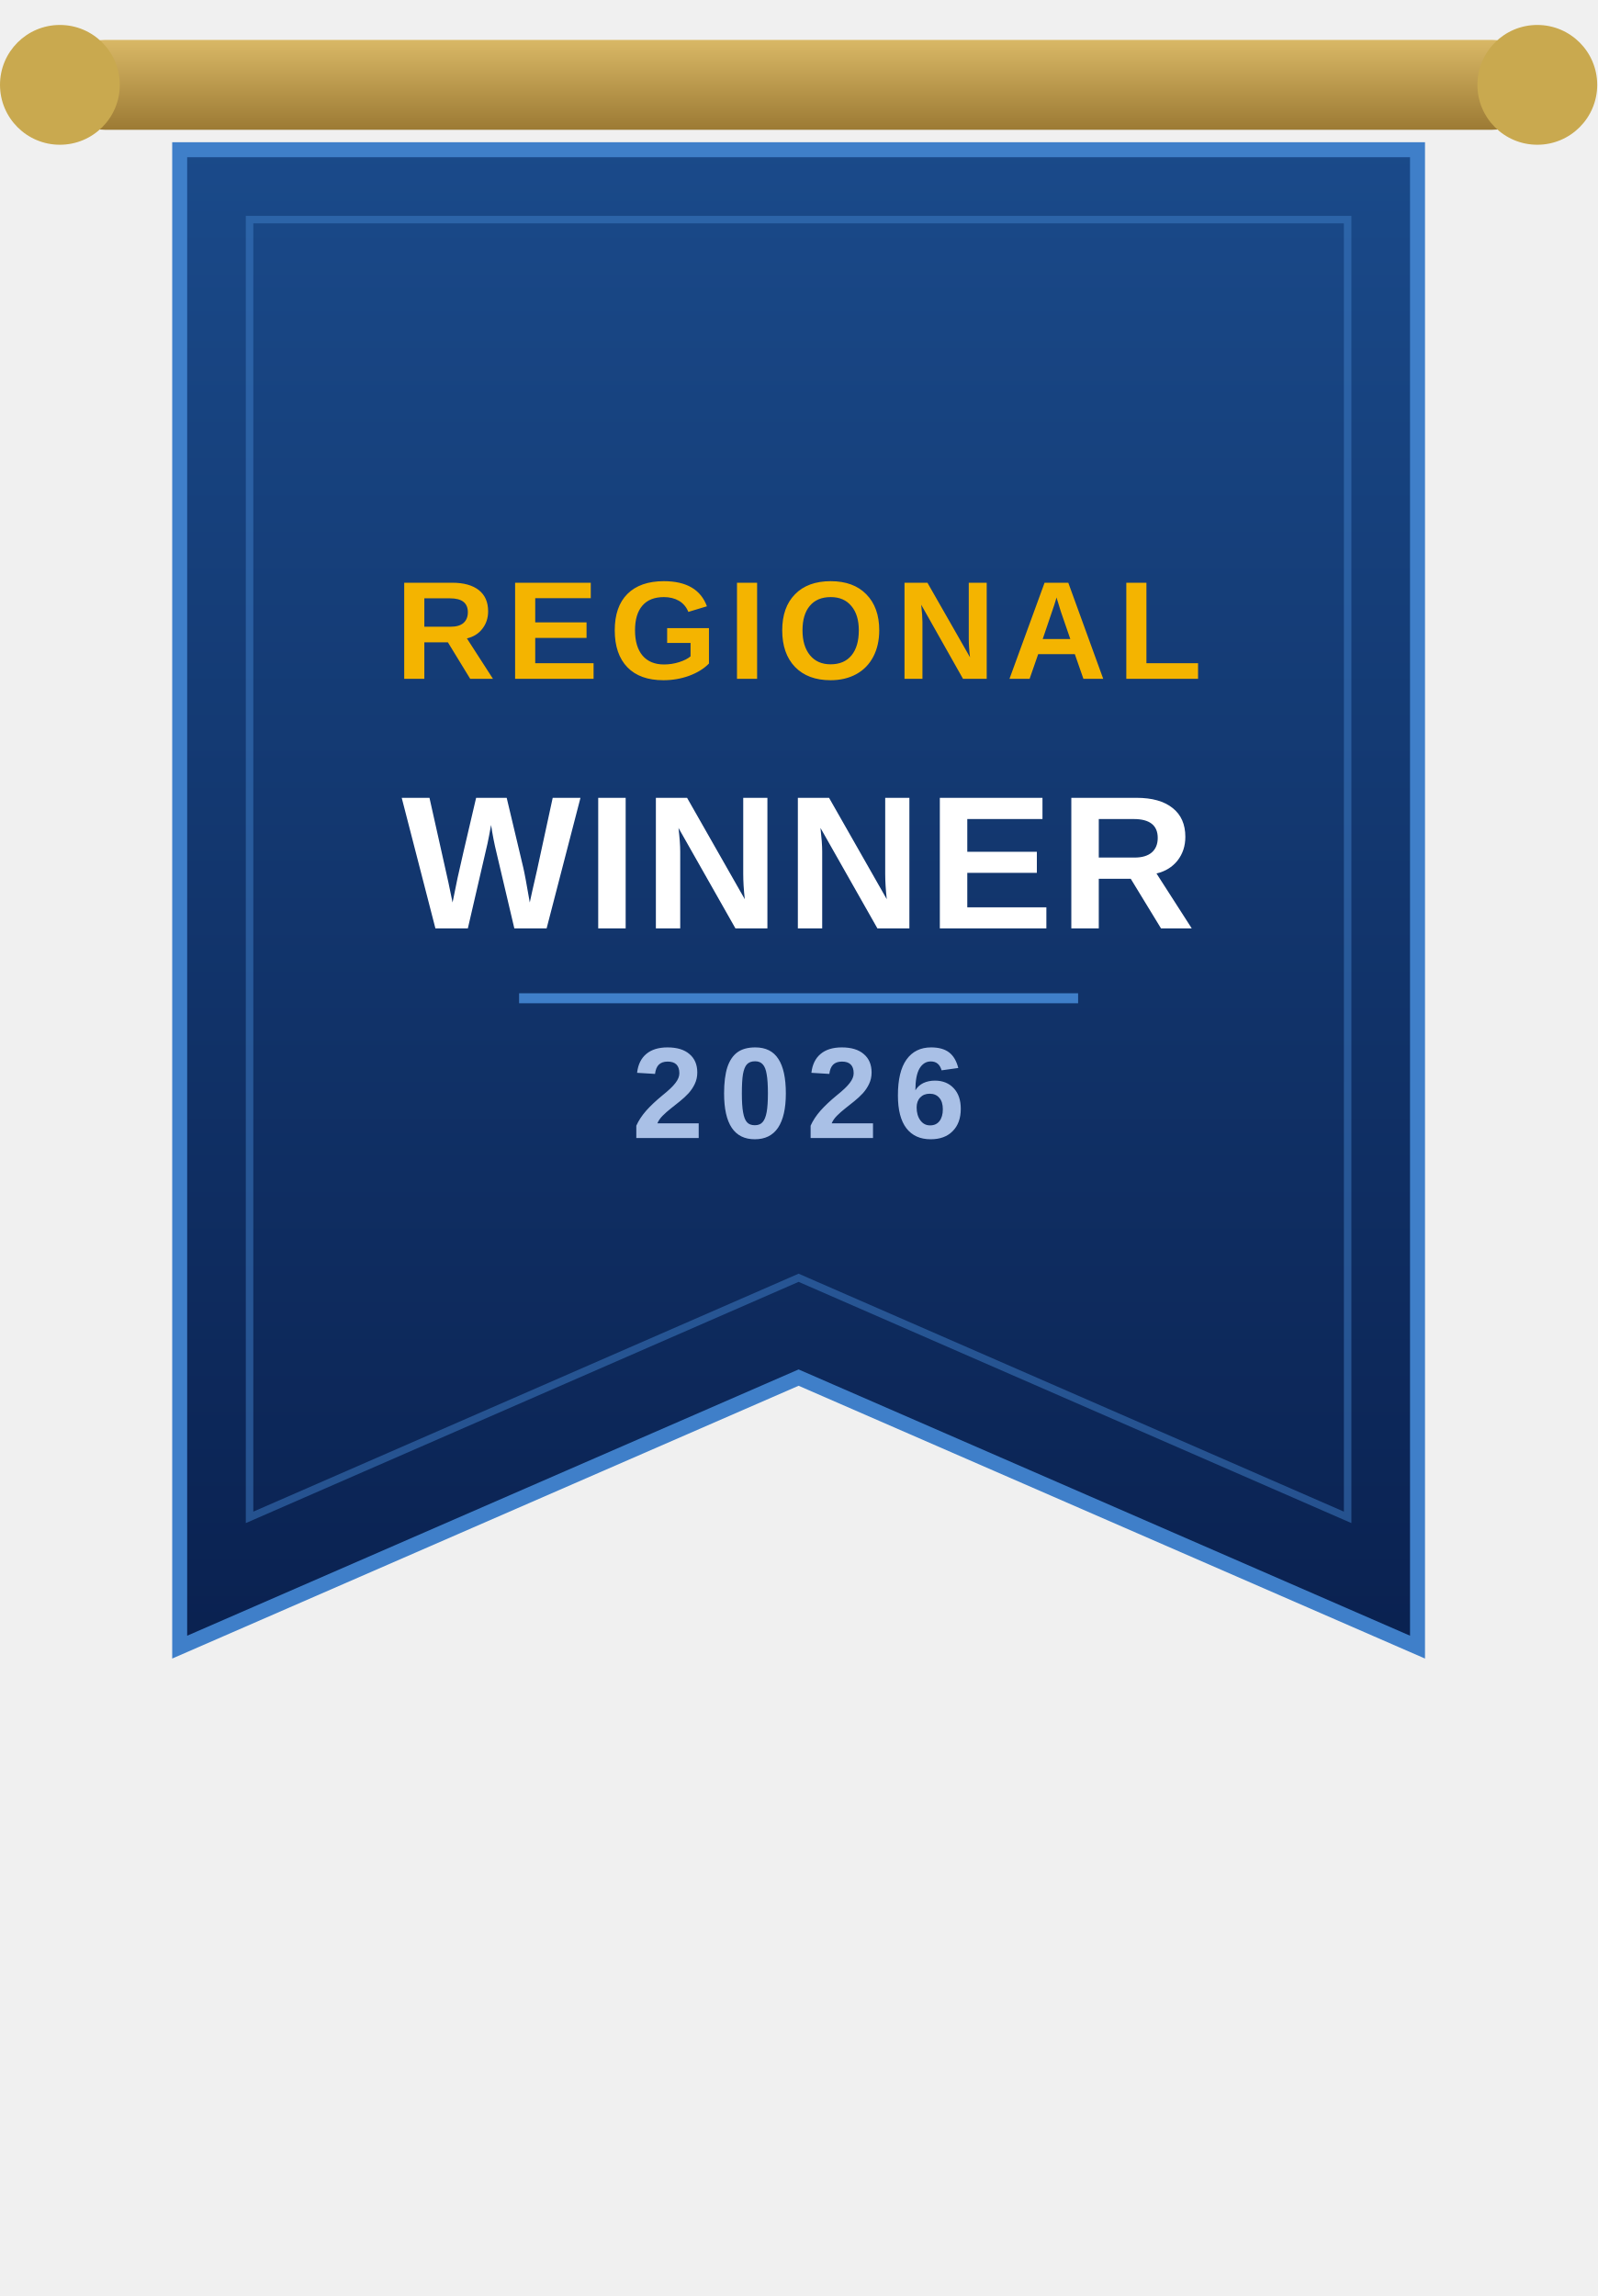
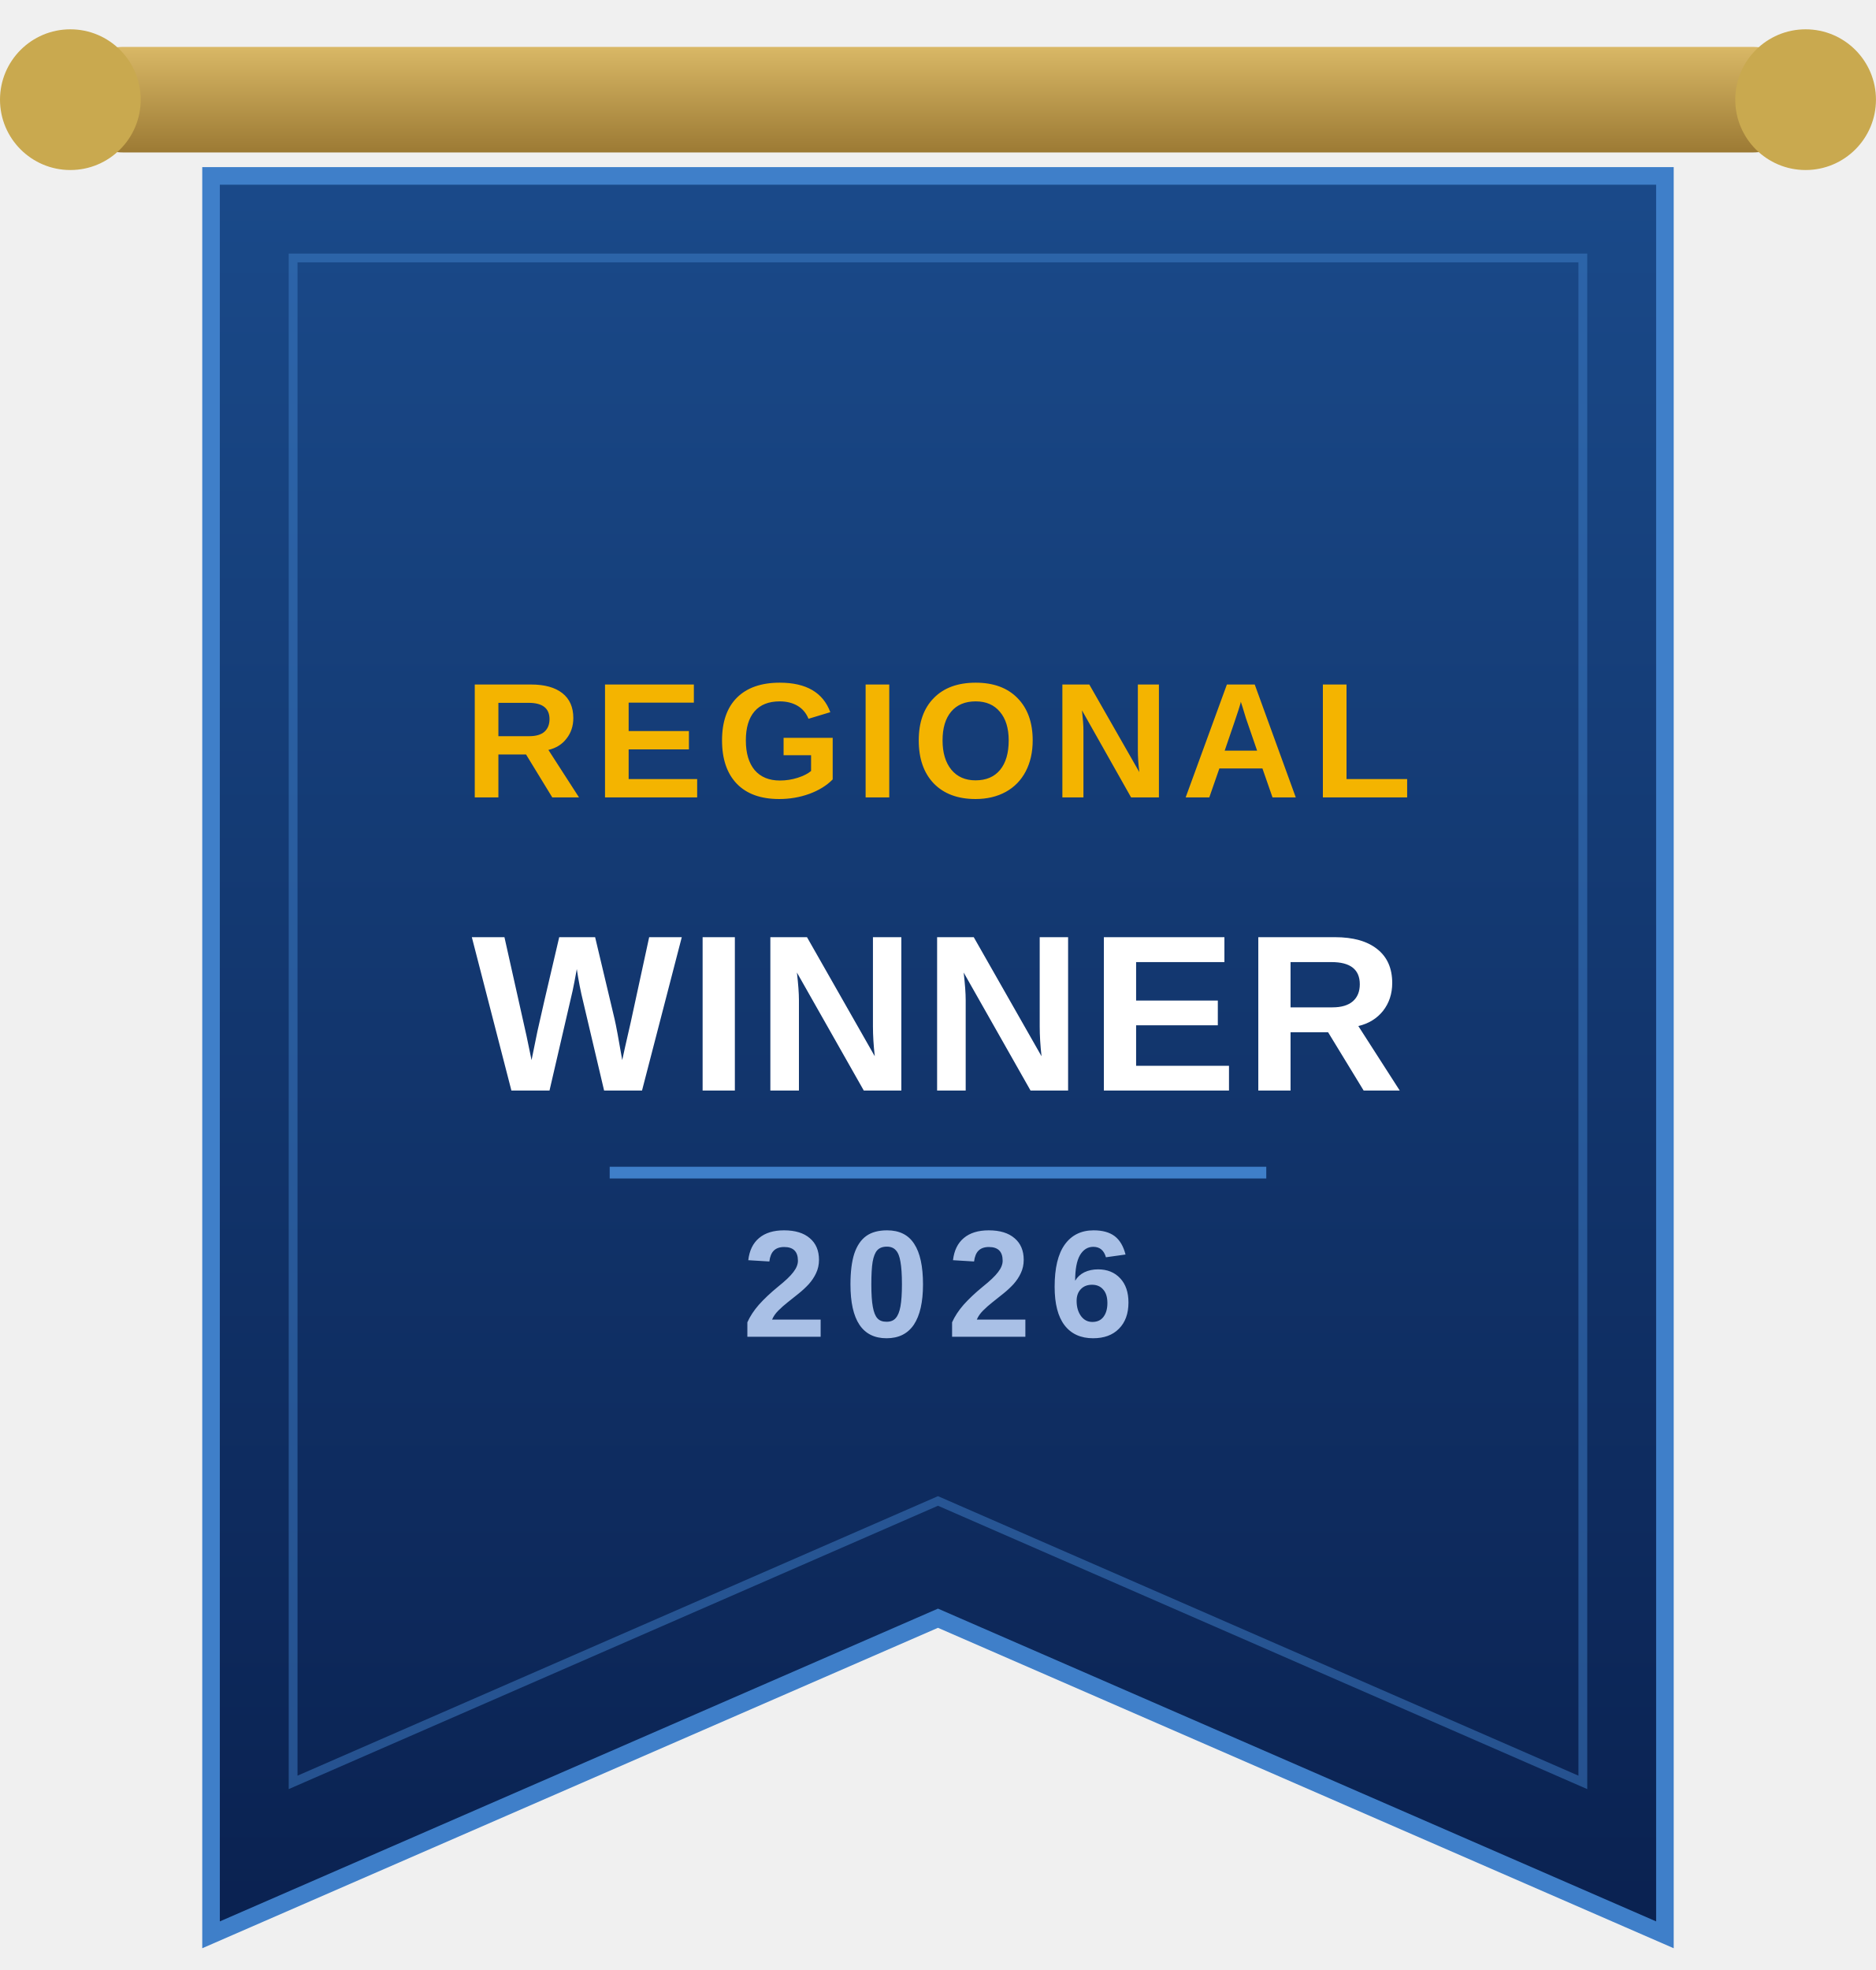
- <svg xmlns="http://www.w3.org/2000/svg" viewBox="0 0 160 230" width="160" height="230" font-family="Arial, Helvetica, sans-serif">
+ <svg xmlns="http://www.w3.org/2000/svg" width="160" height="168" viewBox="0 0 160 168" font-family="Arial, Helvetica, sans-serif">
  <defs>
    <linearGradient id="bannerWinner2026" x1="0" y1="0" x2="0" y2="1">
      <stop offset="0%" stop-color="#1a4a8a" />
      <stop offset="100%" stop-color="#0a2150" />
    </linearGradient>
    <linearGradient id="rodWinner2026" x1="0" y1="0" x2="0" y2="1">
      <stop offset="0%" stop-color="#d9b866" />
      <stop offset="100%" stop-color="#9c7a34" />
    </linearGradient>
  </defs>
  <rect x="6" y="4" width="148" height="9" rx="4.5" fill="url(#rodWinner2026)" />
  <circle cx="6" cy="8.5" r="6" fill="#c9a94f" />
  <circle cx="154" cy="8.5" r="6" fill="#c9a94f" />
  <path d="M18,15 H142 V165 L80,138 L18,165 Z" fill="url(#bannerWinner2026)" stroke="#3f7fc9" stroke-width="1.5" />
  <path d="M25,22 H135 V152 L80,128 L25,152 Z" fill="none" stroke="#3f7fc9" stroke-width="0.75" opacity="0.5" />
  <text x="80" y="68" text-anchor="middle" fill="#f4b400" font-size="14" font-weight="700" letter-spacing="1">REGIONAL</text>
  <text x="80" y="93" text-anchor="middle" fill="#ffffff" font-size="19" font-weight="800" letter-spacing="0.5">WINNER</text>
  <line x1="52" y1="100" x2="108" y2="100" stroke="#3f7fc9" stroke-width="1" />
  <text x="80" y="114" text-anchor="middle" fill="#a9c0e6" font-size="13" font-weight="700" letter-spacing="1.5">2026</text>
</svg>
